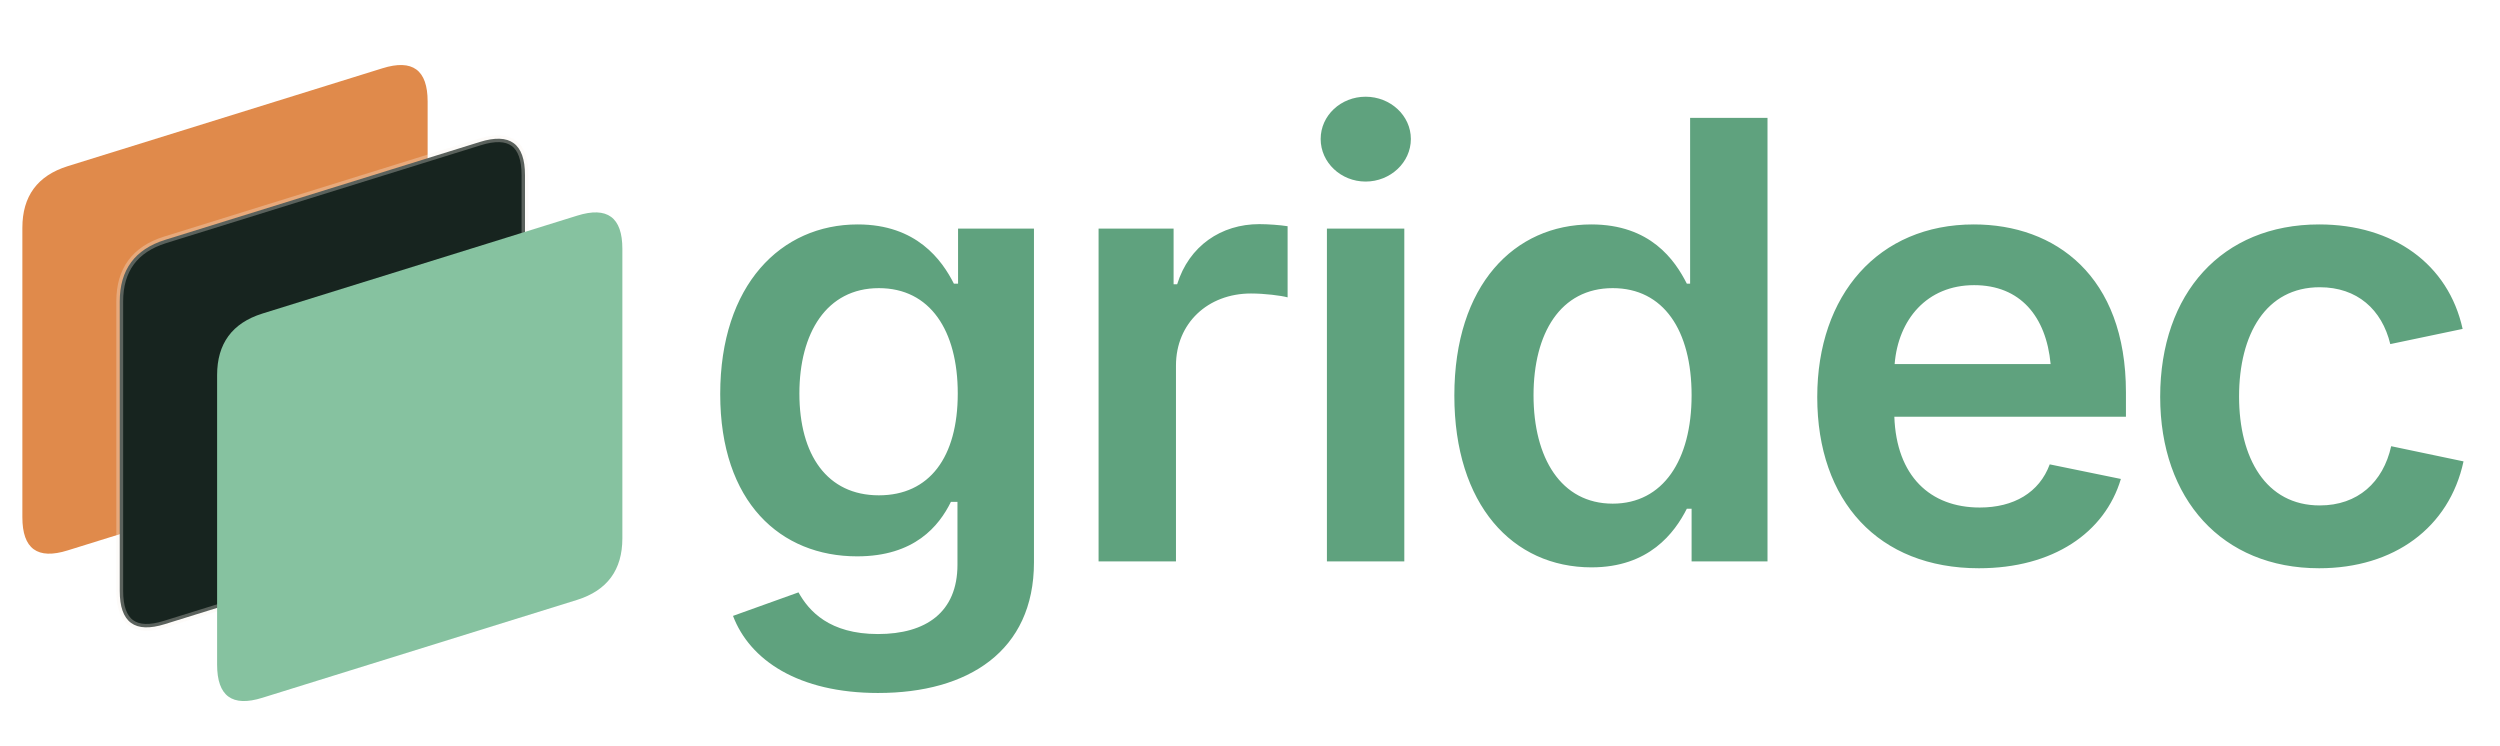
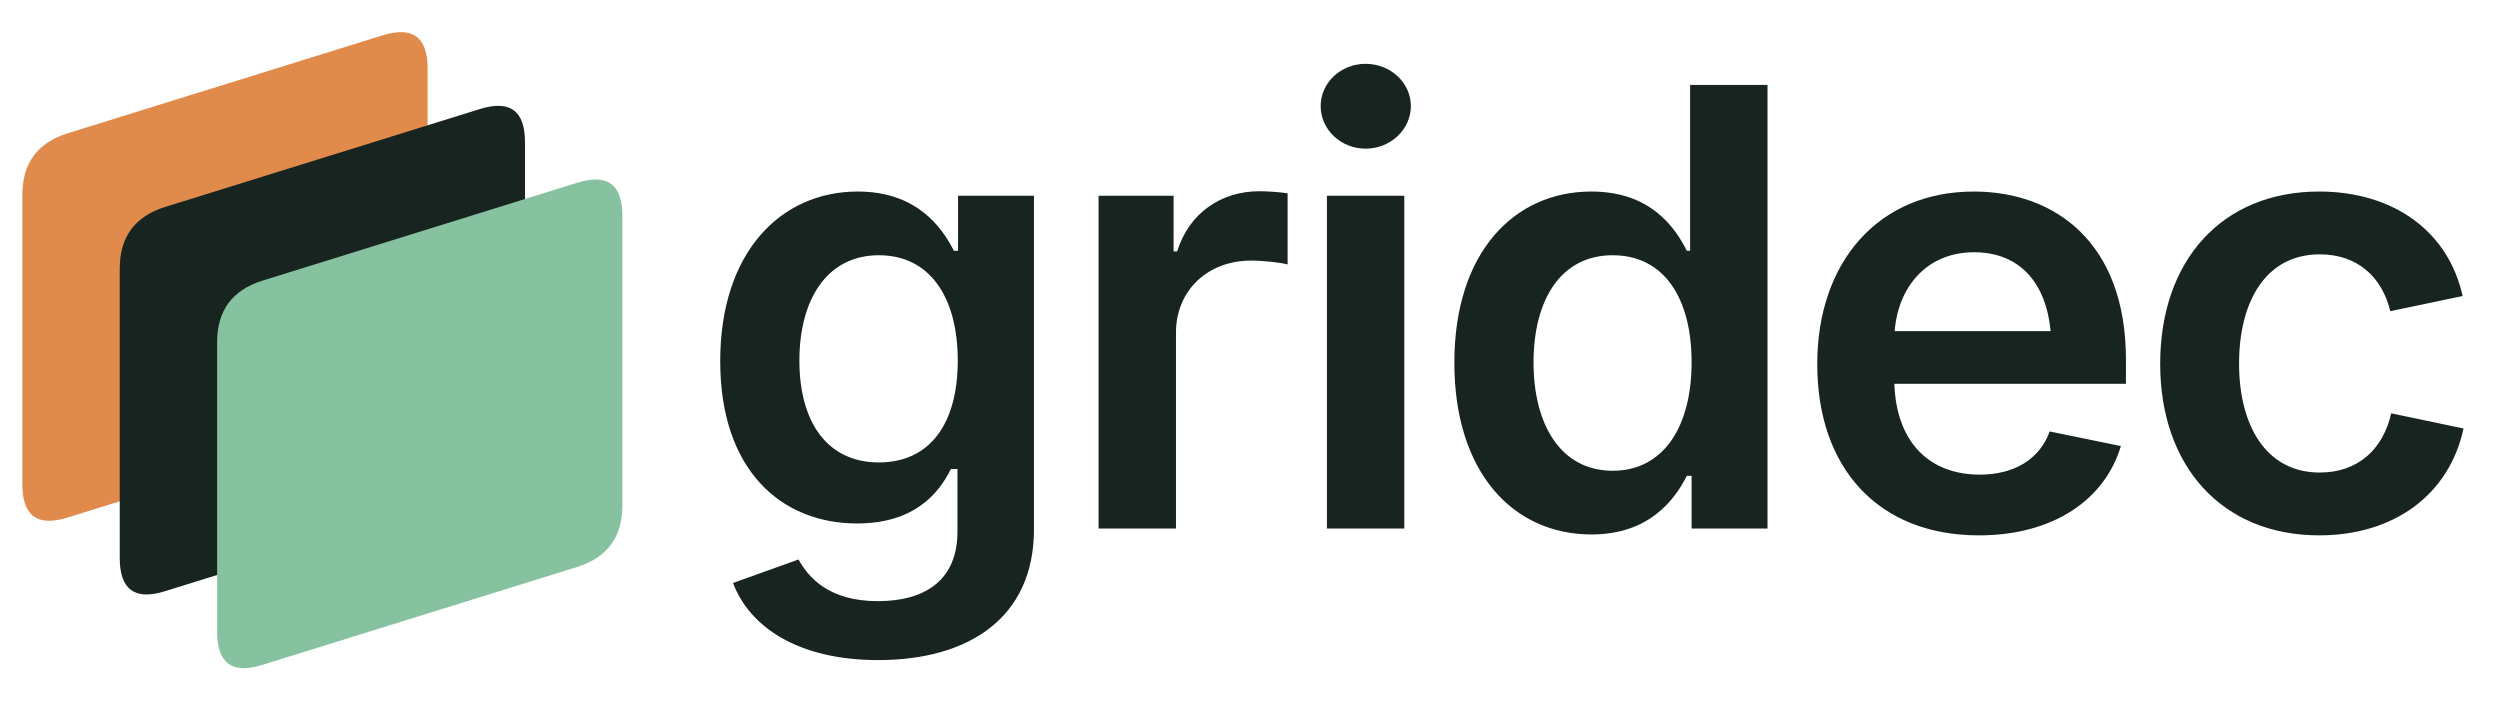
- <svg xmlns="http://www.w3.org/2000/svg" viewBox="24 19 684 204" width="684" height="204" role="img" aria-label="Gridec logo">
-   <g transform="translate(15 23) scale(0.72)">
-     <path d="M 21 65 Q 21 47 38.2 41.6 L 157.8 4.4 Q 175 -1 175 17 L 175 127 Q 175 145 157.8 150.4 L 38.2 187.6 Q 21 193 21 175 Z" transform="translate(0 16)" fill="#E08A4B" />
-     <path d="M 21 65 Q 21 47 38.2 41.6 L 157.8 4.4 Q 175 -1 175 17 L 175 127 Q 175 145 157.8 150.4 L 38.2 187.6 Q 21 193 21 175 Z" transform="translate(37 44)" fill="#17241F" stroke="#F6F1E9" stroke-opacity="0.30" stroke-width="2.6" stroke-linejoin="round" />
-     <path d="M 21 65 Q 21 47 38.2 41.6 L 157.8 4.4 Q 175 -1 175 17 L 175 127 Q 175 145 157.8 150.4 L 38.2 187.6 Q 21 193 21 175 Z" transform="translate(74 72)" fill="#86C2A0" />
+ <svg xmlns="http://www.w3.org/2000/svg" viewBox="24 28 684 192" width="684" height="192" role="img" aria-label="Gridec logo">
+   <g id="mark" transform="translate(15 23) scale(.72)">
+     <path id="back-orange" d="M 21 65 Q 21 47 38.2 41.6 L 157.8 4.4 Q 175 -1 175 17 L 175 127 Q 175 145 157.8 150.4 L 38.2 187.6 Q 21 193 21 175 Z" transform="translate(0 16)" fill="#E08A4B" />
+     <path id="middle-green" d="M 21 65 Q 21 47 38.2 41.6 L 157.8 4.4 Q 175 -1 175 17 L 175 127 Q 175 145 157.8 150.4 L 38.2 187.6 Q 21 193 21 175 Z" transform="translate(37 44)" fill="#17241F" />
+     <path id="front-green" d="M 21 65 Q 21 47 38.2 41.6 L 157.8 4.4 Q 175 -1 175 17 L 175 127 Q 175 145 157.8 150.4 L 38.2 187.6 Q 21 193 21 175 Z" transform="translate(74 72)" fill="#86C2A0" />
  </g>
-   <g transform="translate(-97 -25.4) scale(1.2)">
-     <path d="m 301.08,194.999 c 20.429,0 35.497,-9.502 35.497,-29.795 V 89.12 h -17.307 v 12.556 h -0.95 c -2.715,-5.362 -8.484,-13.506 -21.922,-13.506 -17.511,0 -31.356,13.778 -31.356,38.687 0,24.705 13.778,36.99 31.221,36.99 13.099,0 18.665,-6.923 21.379,-12.42 h 1.493 v 14.321 c 0,10.859 -7.194,15.814 -18.122,15.814 -11.063,0 -15.746,-5.226 -18.122,-9.502 l -14.932,5.362 c 3.801,10.045 14.864,17.579 33.121,17.579 z m 0.136,-45.066 c -11.81,0 -18.122,-9.23 -18.122,-23.212 0,-13.778 6.176,-24.026 18.122,-24.026 11.674,0 17.986,9.638 17.986,24.026 0,14.524 -6.448,23.212 -17.986,23.212 z M 351.309,165 h 17.646 v -44.659 c 0,-9.638 7.262,-16.425 17.104,-16.425 3.122,0 6.855,0.475 8.348,0.882 V 88.577 c -1.697,-0.271 -4.479,-0.475 -6.448,-0.475 -8.688,0 -16.018,4.955 -18.732,13.71 H 368.413 V 89.12 h -17.104 z m 52.062,0 h 17.646 V 89.12 h -17.646 z m 8.823,-86.604 c 5.633,0 10.316,-4.344 10.316,-9.706 0,-5.362 -4.683,-9.638 -10.316,-9.638 -5.633,0 -10.249,4.276 -10.249,9.638 0,5.362 4.615,9.706 10.249,9.706 z m 51.519,87.961 c 13.099,0 18.936,-7.873 21.719,-13.371 h 1.086 V 165 h 17.307 V 63.872 h -17.646 v 37.804 h -0.747 c -2.715,-5.362 -8.28,-13.506 -21.787,-13.506 -17.511,0 -31.221,13.778 -31.221,39.026 0,24.909 13.303,39.162 31.289,39.162 z m 4.819,-14.524 c -11.81,0 -18.054,-10.452 -18.054,-24.705 0,-14.117 6.108,-24.434 18.054,-24.434 11.606,0 17.986,9.638 17.986,24.434 0,14.796 -6.516,24.705 -17.986,24.705 z m 83.486,14.728 c 16.9,0 28.709,-8.077 32.375,-20.361 l -16.221,-3.326 c -2.375,6.448 -8.212,9.841 -15.95,9.841 -11.334,0 -19.004,-7.194 -19.479,-20.701 h 52.804 v -5.565 c 0,-26.605 -16.153,-38.279 -34.682,-38.279 -21.719,0 -35.7,16.018 -35.7,39.365 0,23.755 13.981,39.026 36.854,39.026 z m -19.208,-46.56 c 0.814,-10.113 7.33,-17.986 18.122,-17.986 10.52,0 16.425,7.126 17.443,17.986 z m 96.789,46.56 c 17.036,0 29.66,-9.23 32.917,-24.366 l -16.493,-3.461 c -1.833,8.212 -7.602,13.506 -16.289,13.506 -12.285,0 -18.393,-10.791 -18.393,-24.841 0,-14.185 6.108,-24.909 18.393,-24.909 8.552,0 14.185,5.09 16.085,12.963 l 16.493,-3.461 C 659.054,97.197 646.498,88.17 629.598,88.17 c -22.126,0 -36.243,15.678 -36.243,39.297 0,23.348 14.117,39.094 36.243,39.094 z" fill="#5FA27E" />
+   <g id="wordmark" transform="translate(-97 -25.4) scale(1.2)">
+     <path d="m 301.08,194.999 c 20.429,0 35.497,-9.502 35.497,-29.795 V 89.12 h -17.307 v 12.556 h -0.95 c -2.715,-5.362 -8.484,-13.506 -21.922,-13.506 -17.511,0 -31.356,13.778 -31.356,38.687 0,24.705 13.778,36.99 31.221,36.99 13.099,0 18.665,-6.923 21.379,-12.42 h 1.493 v 14.321 c 0,10.859 -7.194,15.814 -18.122,15.814 -11.063,0 -15.746,-5.226 -18.122,-9.502 l -14.932,5.362 c 3.801,10.045 14.864,17.579 33.121,17.579 z m 0.136,-45.066 c -11.81,0 -18.122,-9.23 -18.122,-23.212 0,-13.778 6.176,-24.026 18.122,-24.026 11.674,0 17.986,9.638 17.986,24.026 0,14.524 -6.448,23.212 -17.986,23.212 z M 351.309,165 h 17.646 v -44.659 c 0,-9.638 7.262,-16.425 17.104,-16.425 3.122,0 6.855,0.475 8.348,0.882 V 88.577 c -1.697,-0.271 -4.479,-0.475 -6.448,-0.475 -8.688,0 -16.018,4.955 -18.732,13.71 H 368.413 V 89.12 h -17.104 z m 52.062,0 h 17.646 V 89.12 h -17.646 z m 8.823,-86.604 c 5.633,0 10.316,-4.344 10.316,-9.706 0,-5.362 -4.683,-9.638 -10.316,-9.638 -5.633,0 -10.249,4.276 -10.249,9.638 0,5.362 4.615,9.706 10.249,9.706 z m 51.519,87.961 c 13.099,0 18.936,-7.873 21.719,-13.371 h 1.086 V 165 h 17.307 V 63.872 h -17.646 v 37.804 h -0.747 c -2.715,-5.362 -8.28,-13.506 -21.787,-13.506 -17.511,0 -31.221,13.778 -31.221,39.026 0,24.909 13.303,39.162 31.289,39.162 z m 4.819,-14.524 c -11.81,0 -18.054,-10.452 -18.054,-24.705 0,-14.117 6.108,-24.434 18.054,-24.434 11.606,0 17.986,9.638 17.986,24.434 0,14.796 -6.516,24.705 -17.986,24.705 z m 83.486,14.728 c 16.9,0 28.709,-8.077 32.375,-20.361 l -16.221,-3.326 c -2.375,6.448 -8.212,9.841 -15.95,9.841 -11.334,0 -19.004,-7.194 -19.479,-20.701 h 52.804 v -5.565 c 0,-26.605 -16.153,-38.279 -34.682,-38.279 -21.719,0 -35.7,16.018 -35.7,39.365 0,23.755 13.981,39.026 36.854,39.026 z m -19.208,-46.56 c 0.814,-10.113 7.33,-17.986 18.122,-17.986 10.52,0 16.425,7.126 17.443,17.986 z m 96.789,46.56 c 17.036,0 29.66,-9.23 32.917,-24.366 l -16.493,-3.461 c -1.833,8.212 -7.602,13.506 -16.289,13.506 -12.285,0 -18.393,-10.791 -18.393,-24.841 0,-14.185 6.108,-24.909 18.393,-24.909 8.552,0 14.185,5.09 16.085,12.963 l 16.493,-3.461 C 659.054,97.197 646.498,88.17 629.598,88.17 c -22.126,0 -36.243,15.678 -36.243,39.297 0,23.348 14.117,39.094 36.243,39.094 z" fill="#17241F" />
  </g>
</svg>
